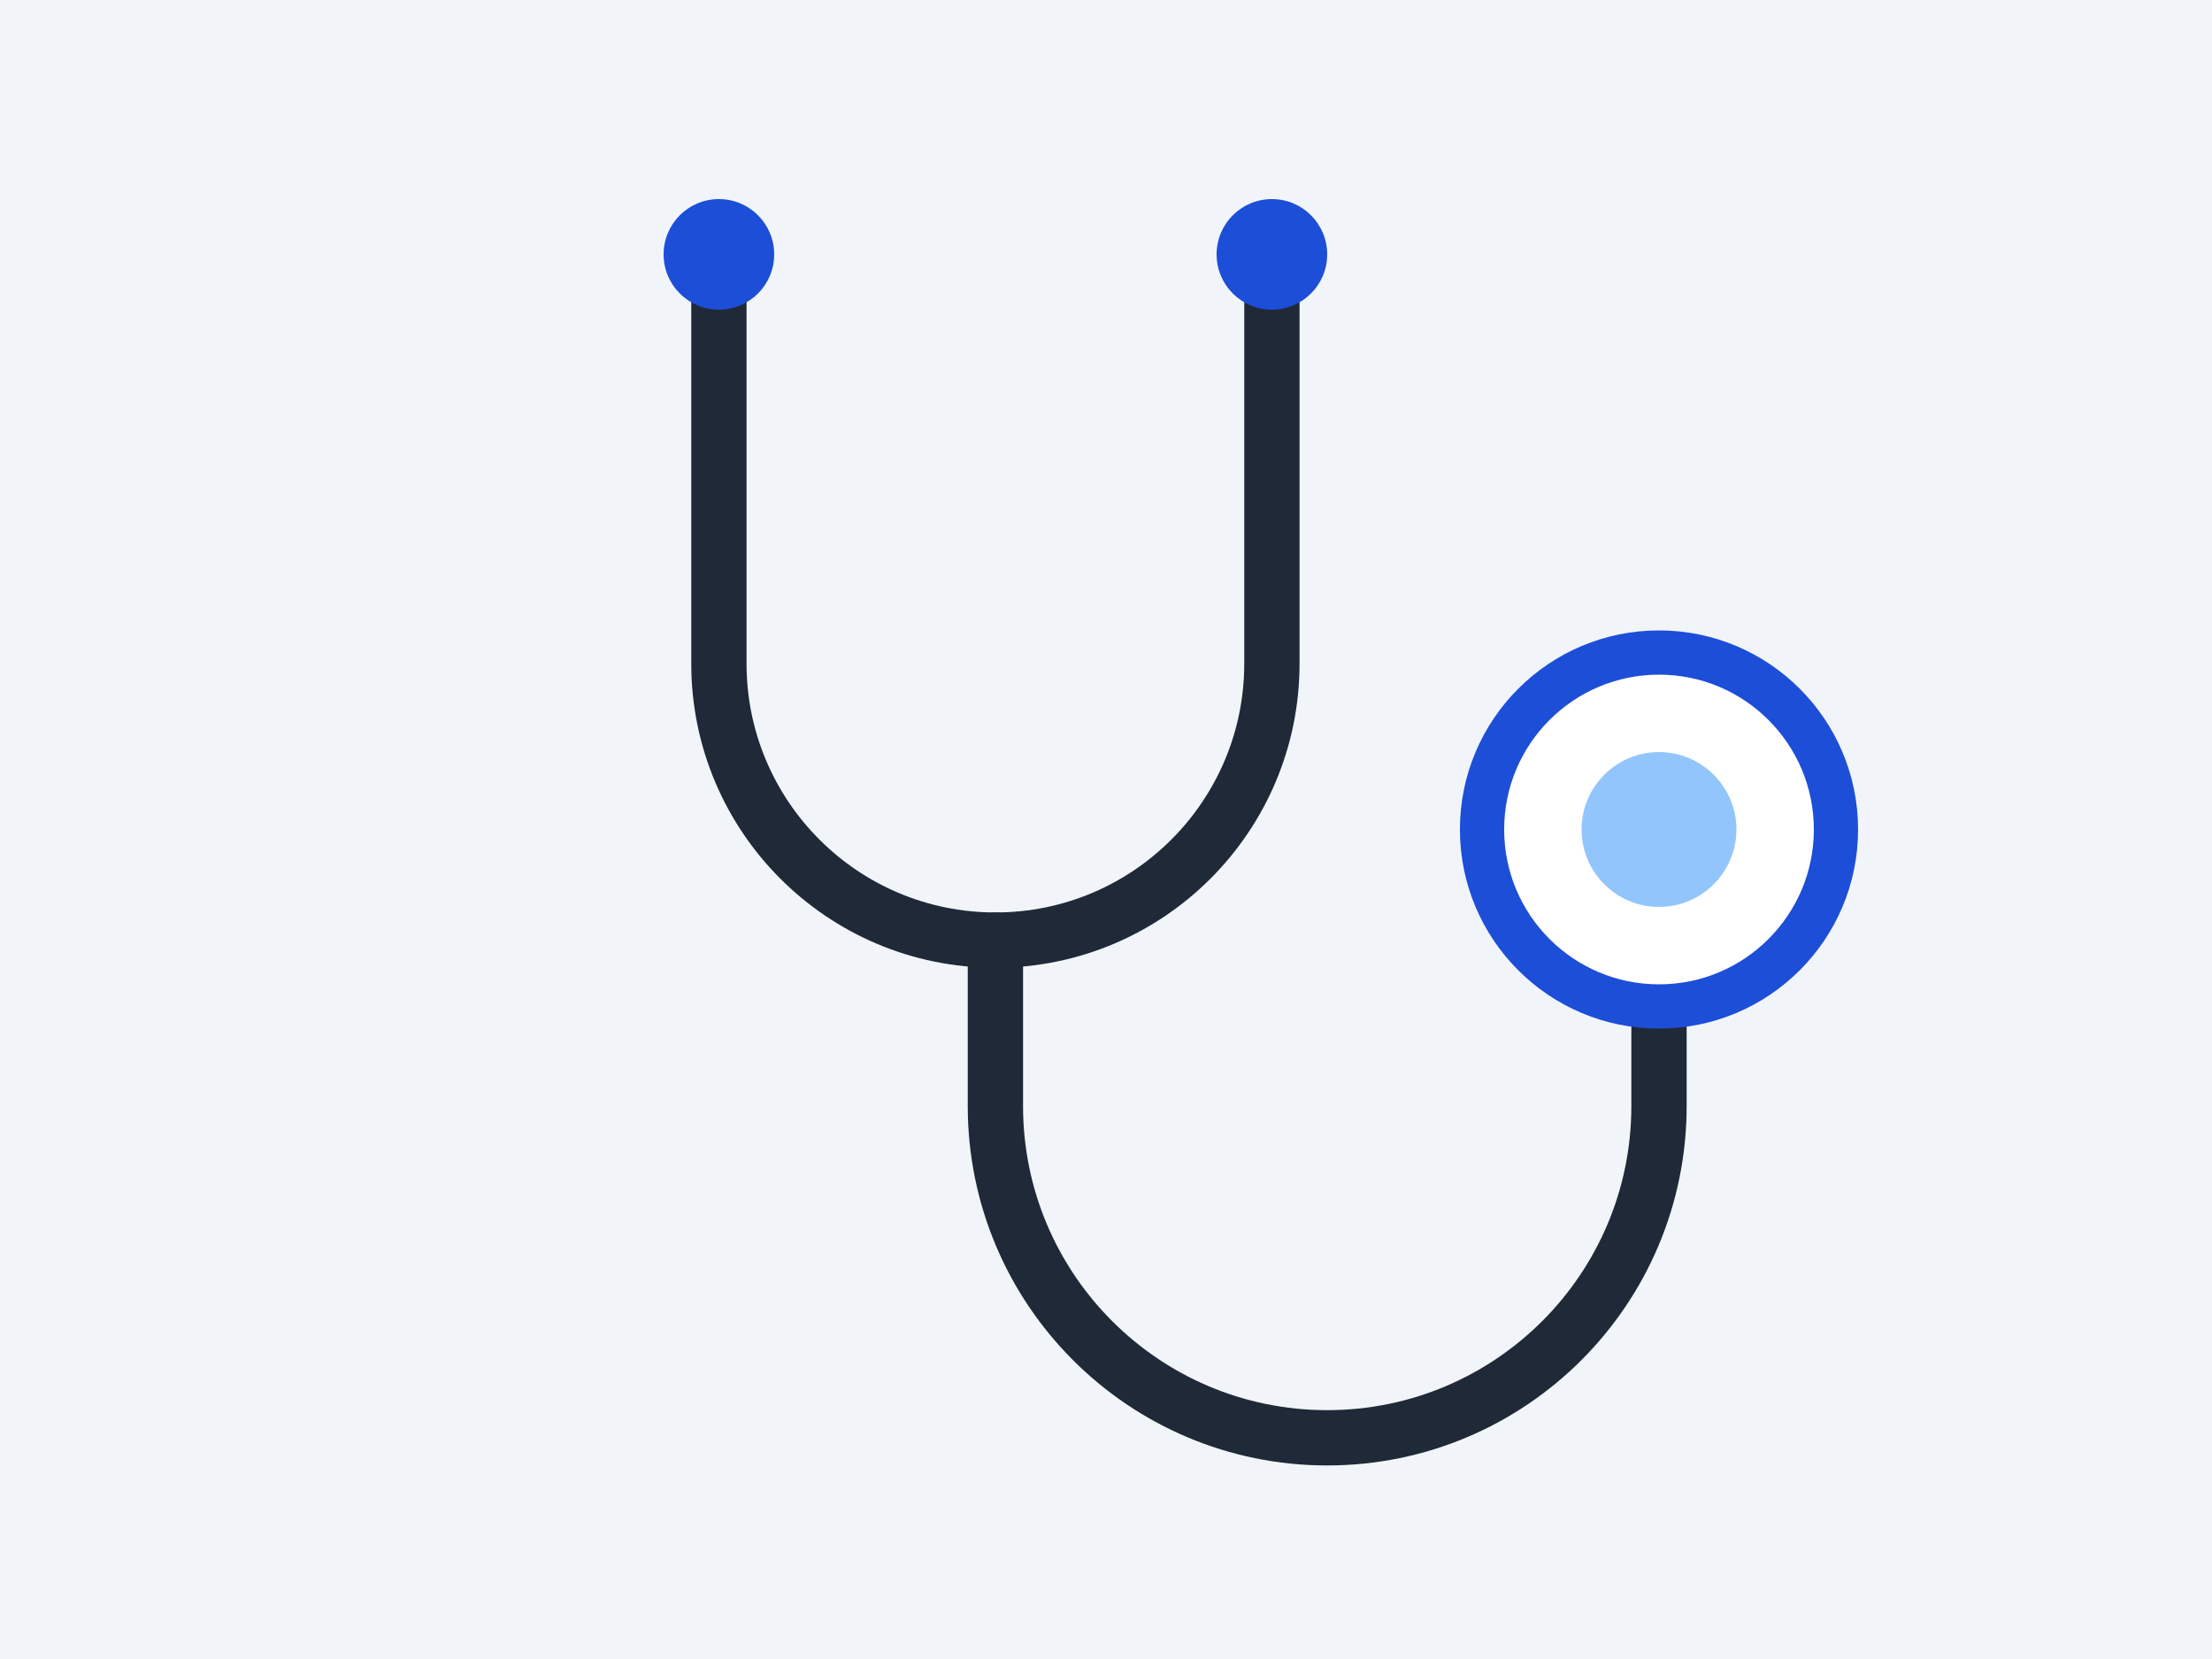
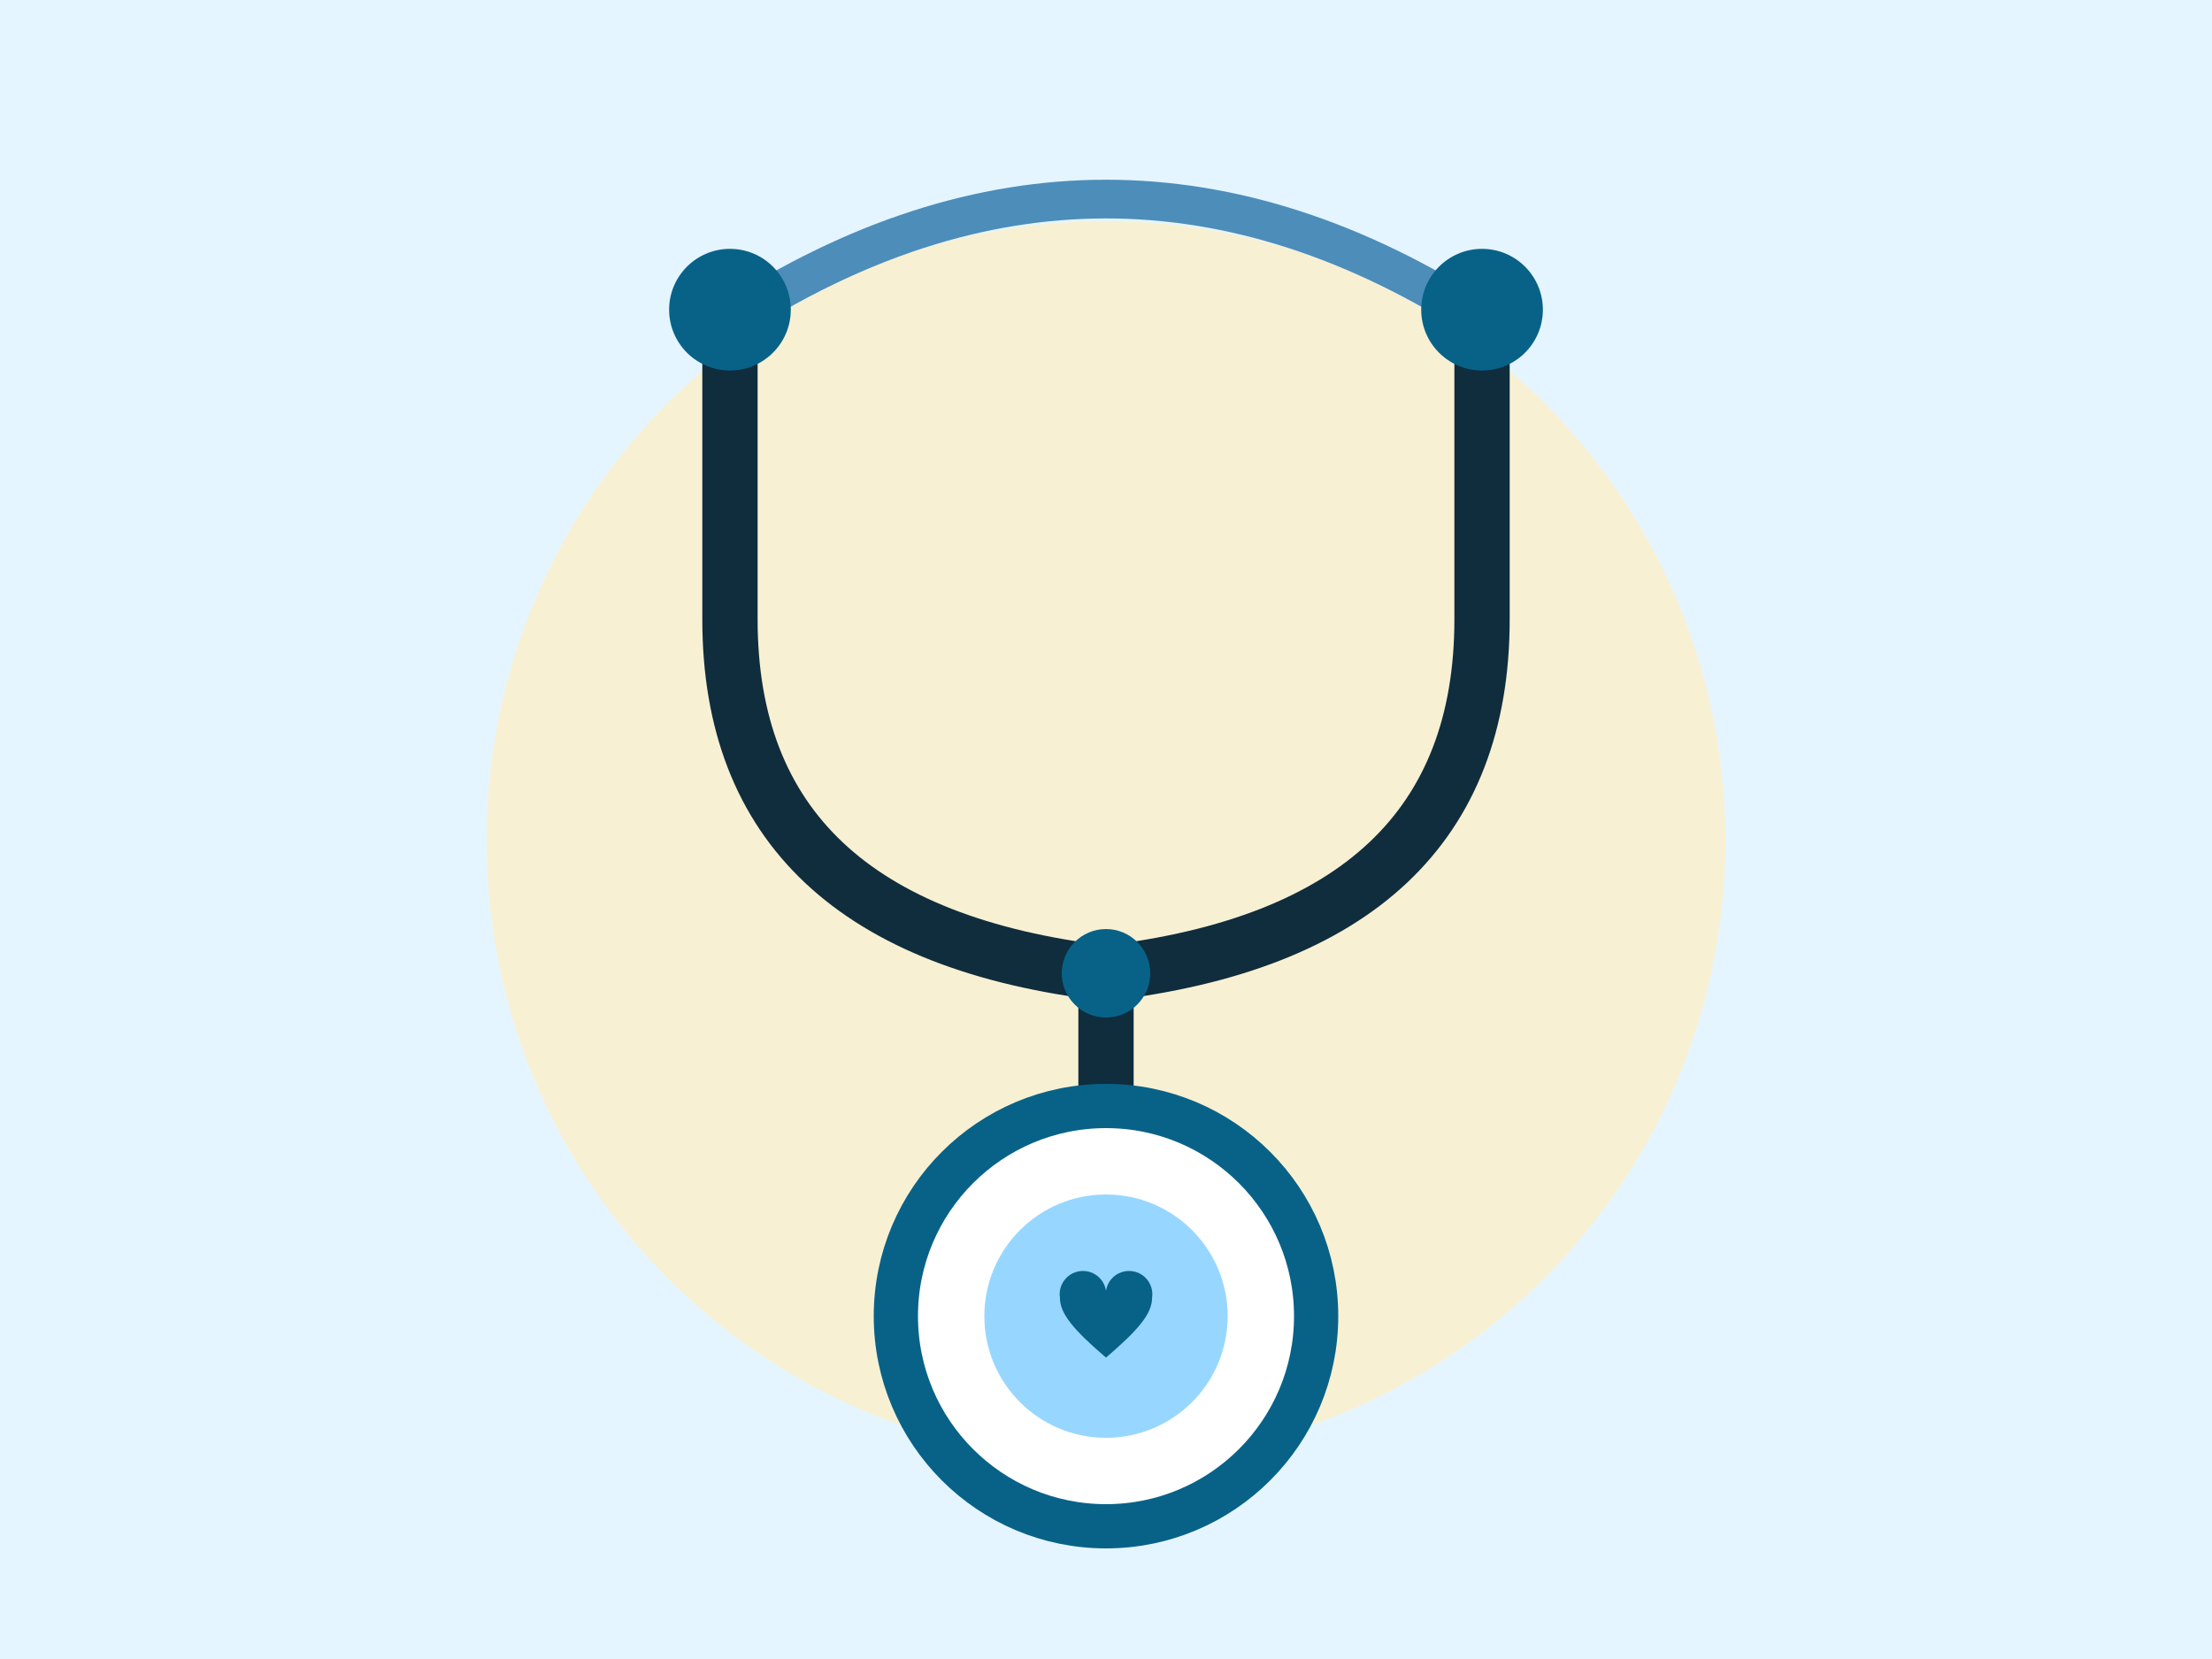
<svg xmlns="http://www.w3.org/2000/svg" viewBox="0 0 400 300">
-   <rect width="400" height="300" fill="#f1f5f9" />
-   <path d="M130 50v70a50 50 0 0 0 100 0V50" fill="none" stroke="#1f2937" stroke-width="10" stroke-linecap="round" />
-   <circle cx="130" cy="46" r="10" fill="#1d4ed8" />
-   <circle cx="230" cy="46" r="10" fill="#1d4ed8" />
-   <path d="M180 170v30a60 60 0 0 0 120 0v-30" fill="none" stroke="#1f2937" stroke-width="10" stroke-linecap="round" />
-   <circle cx="300" cy="150" r="32" fill="#fff" stroke="#1d4ed8" stroke-width="8" />
-   <circle cx="300" cy="150" r="14" fill="#93c5fd" />
+   <rect width="400" height="300" rx="0" fill="#e5f5ff" />
+   <circle cx="200" cy="152" r="112" fill="#ffefc4" opacity=".75" />
+   <path d="M132 58Q200 14 268 58" fill="none" stroke="#4d8dba" stroke-width="7" stroke-linecap="round" />
+   <path d="M132 58V112Q132 168 200 176M268 58V112Q268 168 200 176M200 176V204" fill="none" stroke="#0f2d3d" stroke-width="10" stroke-linecap="round" stroke-linejoin="round" />
+   <circle cx="132" cy="56" r="11" fill="#086288" />
+   <circle cx="268" cy="56" r="11" fill="#086288" />
+   <circle cx="200" cy="176" r="8" fill="#086288" />
+   <circle cx="200" cy="238" r="38" fill="#ffffff" stroke="#086288" stroke-width="8" />
+   <circle cx="200" cy="238" r="22" fill="#97d7ff" />
+   <path transform="translate(190 228) scale(0.8333333)" d="M12 21C5 15 2 11.5 2 8a5 5 0 0 1 10-1.5A5 5 0 0 1 22 8c0 3.5-3 7-10 13z" fill="#086288" />
</svg>
